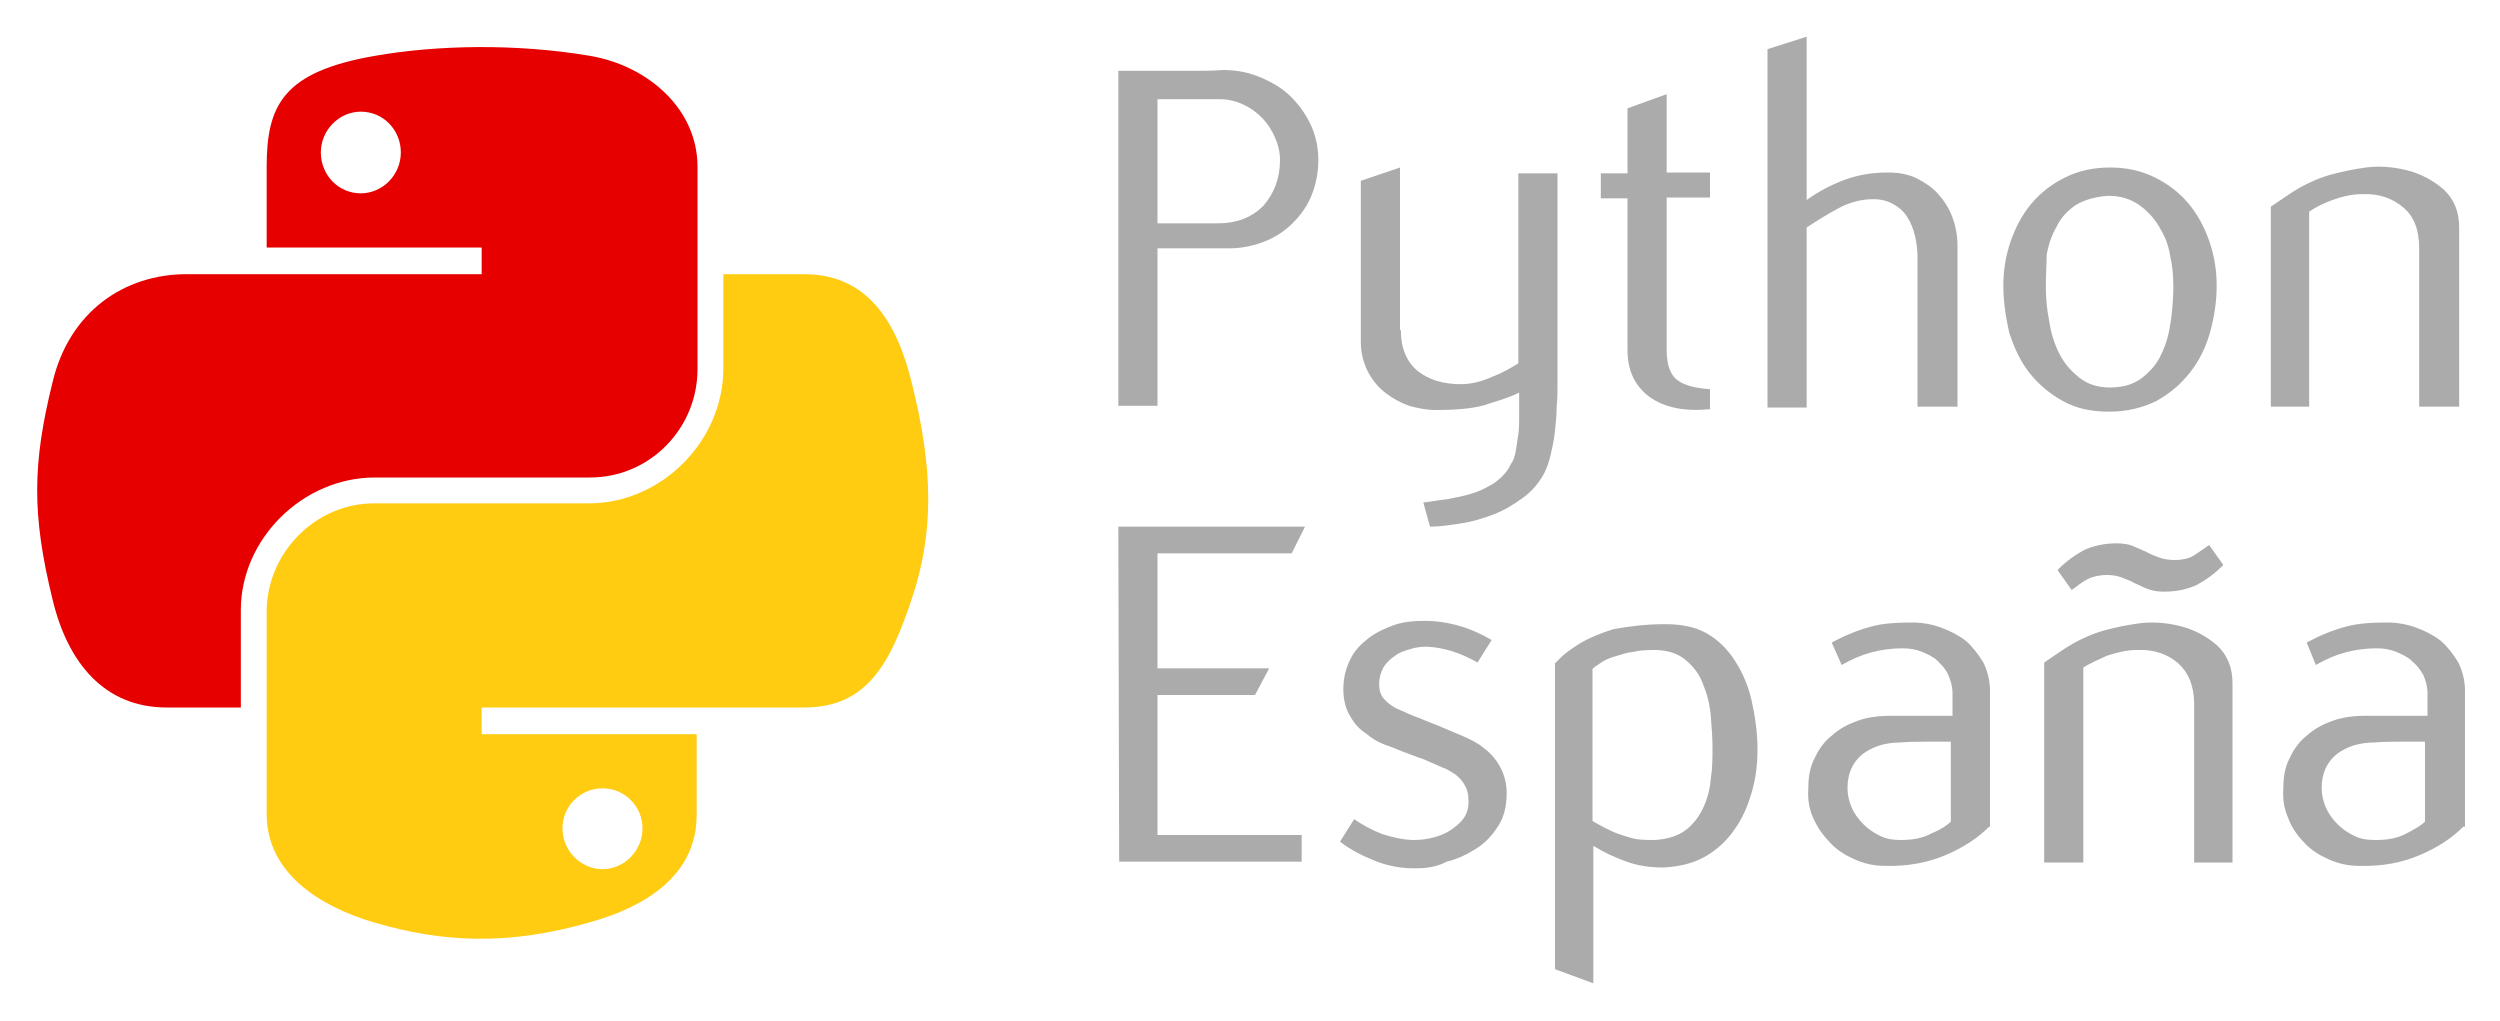
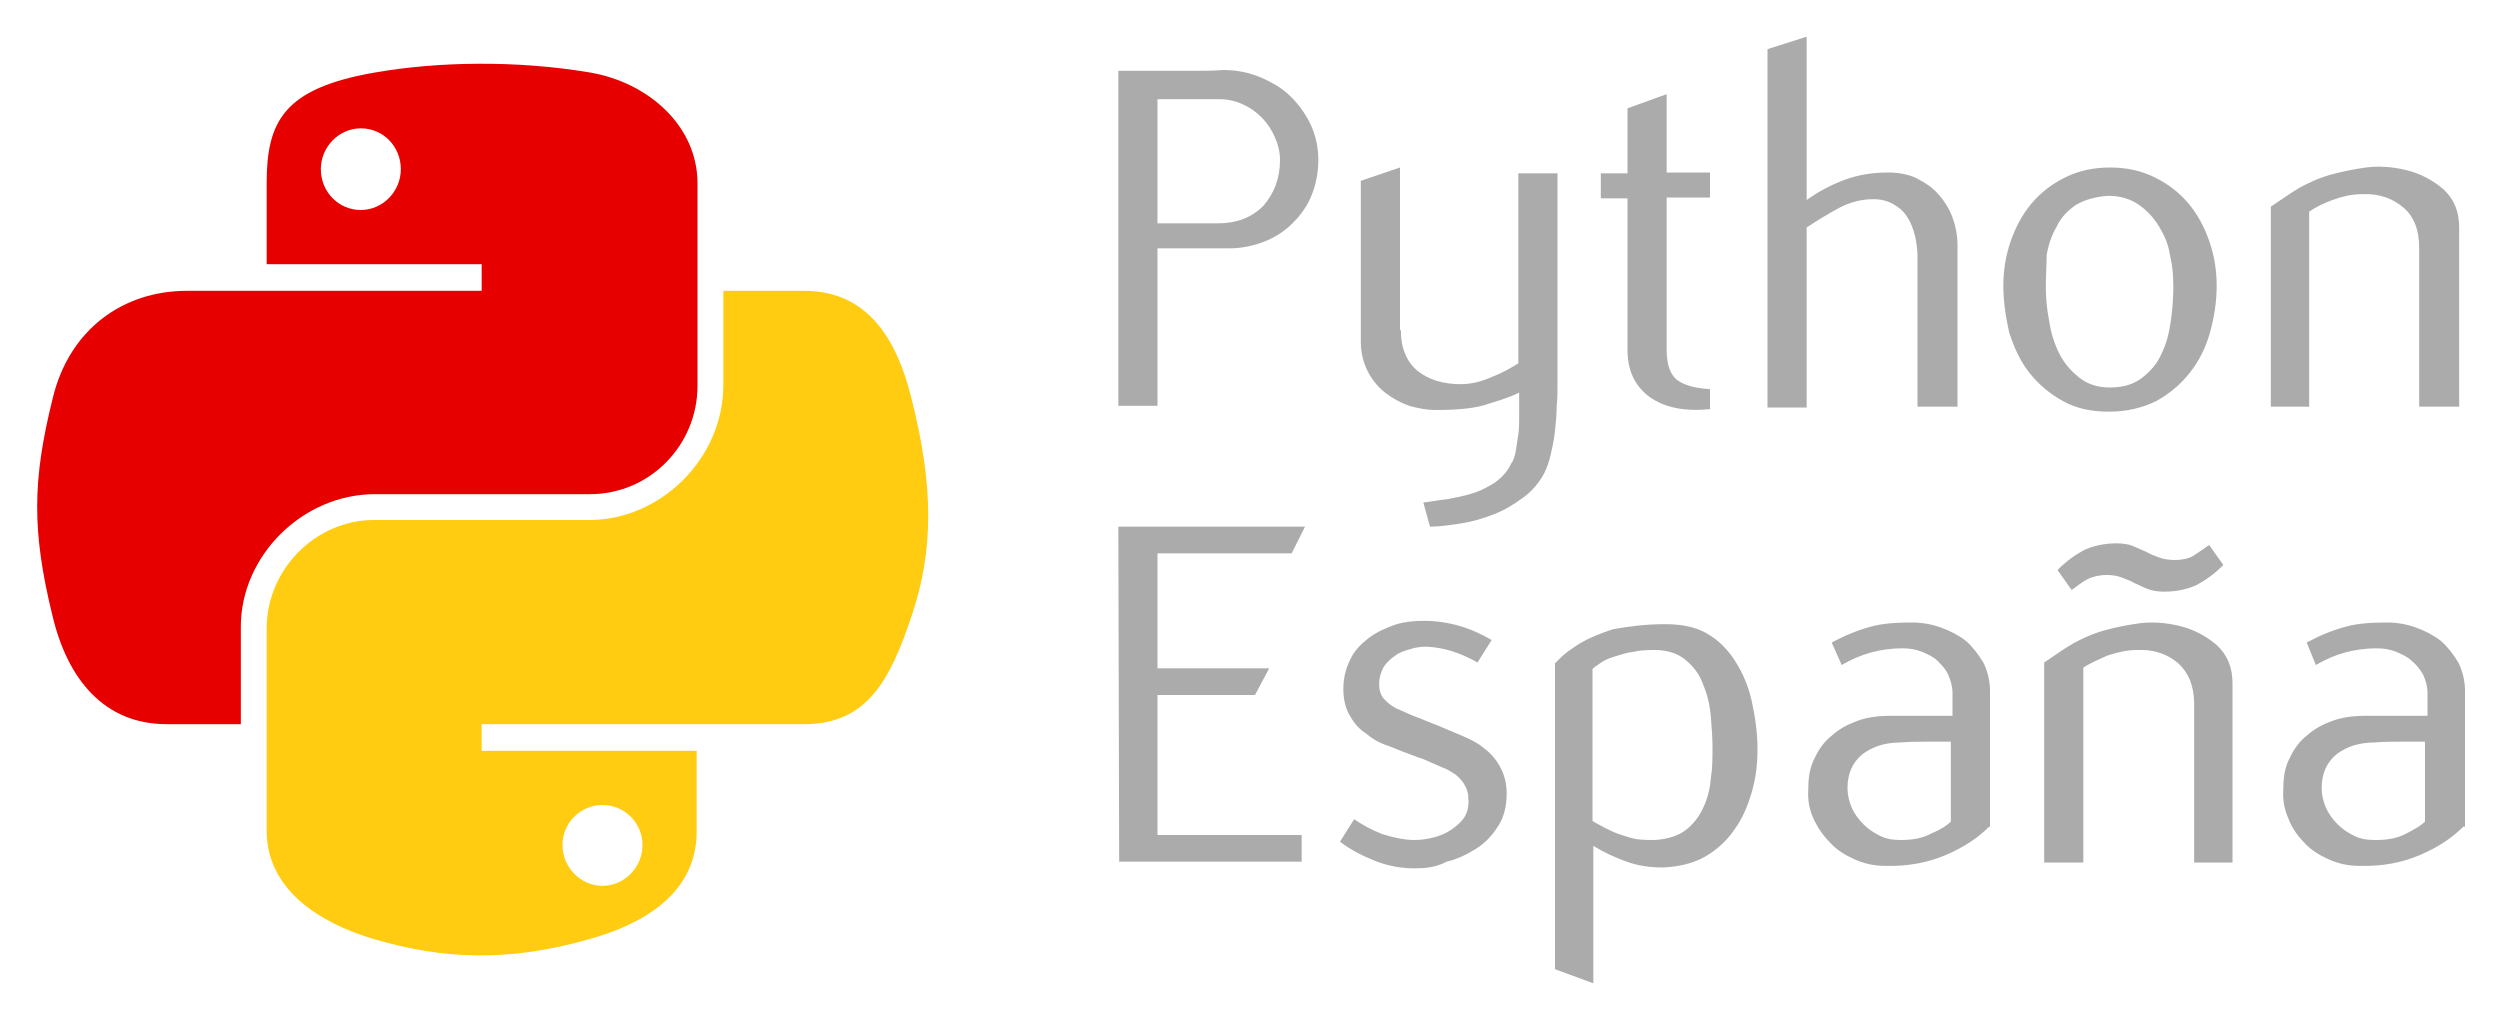
<svg xmlns="http://www.w3.org/2000/svg" version="1.1" id="Layer_1" x="0px" y="0px" viewBox="0 0 300 122.4" style="enable-background:new 0 0 300 122.4;" xml:space="preserve">
-   <style type="text/css">
+   <defs id="defs11" />
+   <style type="text/css" id="style2">
	.st0{fill:#FFCC12;}
	.st1{fill:#E60000;}
	.st2{fill:#ABABAB;}
</style>
-   <path id="XMLID_47_" class="st0" d="M67.5,99.4c0-2.7,2.2-4.8,4.8-4.8c2.7,0,4.8,2.2,4.8,4.8c0,2.7-2.2,4.9-4.8,4.9  C69.7,104.3,67.5,102.1,67.5,99.4 M83.6,97.8v-9.7H57.8v-3.2h38.7c7.5,0,10.3-5.2,12.9-13c2.7-8,2.6-15.7,0-26  c-1.8-7.4-5.4-13-12.9-13h-9.7v11.3c0,8.8-7.5,16.2-16.1,16.2H44.9c-7.1,0-12.9,6-12.9,13v24.3c0,6.9,6.1,11,12.9,13  c8.2,2.4,16,2.8,25.8,0C77.2,108.9,83.6,105.2,83.6,97.8z" />
-   <path id="XMLID_44_" class="st1" d="M38.5,18.3c0-2.7,2.2-4.9,4.8-4.9c2.7,0,4.8,2.2,4.8,4.9c0,2.7-2.2,4.9-4.8,4.9  C40.6,23.2,38.5,21,38.5,18.3 M32,20v9.7h25.8v3.2H22.4c-7.5,0-14.1,4.5-16.1,13c-2.4,9.7-2.5,15.8,0,26c1.8,7.6,6.2,13,13.7,13h8.9  V73.2c0-8.5,7.4-15.9,16.1-15.9h25.8c7.2,0,12.9-5.9,12.9-13V20c0-6.9-5.9-12.1-12.9-13.3c-8.9-1.5-18.4-1.3-25.8,0  C34,8.6,32,12.6,32,20z" />
+   <path id="XMLID_47_" class="st0" d="m 67.5,101.4 c 0,-2.7 2.2,-4.8 4.8,-4.8 2.7,0 4.8,2.2 4.8,4.8 0,2.7 -2.2,4.9 -4.8,4.9 -2.6,0 -4.8,-2.2 -4.8,-4.9 M 83.6,99.8 V 90.1 H 57.8 v -3.2 h 38.7 c 7.5,0 10.3,-5.2 12.9,-13 2.7,-8 2.6,-15.7 0,-26 -1.8,-7.4 -5.4,-13 -12.9,-13 h -9.7 v 11.3 c 0,8.8 -7.5,16.2 -16.1,16.2 H 44.9 c -7.1,0 -12.9,6 -12.9,13 v 24.3 c 0,6.9 6.1,11 12.9,13 8.2,2.4 16,2.8 25.8,0 6.5,-1.8 12.9,-5.5 12.9,-12.9 z" />
+   <path id="XMLID_44_" class="st1" d="m 38.5,20.3 c 0,-2.7 2.2,-4.9 4.8,-4.9 2.7,0 4.8,2.2 4.8,4.9 0,2.7 -2.2,4.9 -4.8,4.9 -2.7,0 -4.8,-2.2 -4.8,-4.9 M 32,22 v 9.7 h 25.8 v 3.2 H 22.4 c -7.5,0 -14.1,4.5 -16.1,13 -2.4,9.7 -2.5,15.8 0,26 1.8,7.6 6.2,13 13.7,13 h 8.9 V 75.2 c 0,-8.5 7.4,-15.9 16.1,-15.9 h 25.8 c 7.2,0 12.9,-5.9 12.9,-13 V 22 C 83.7,15.1 77.8,9.9 70.8,8.7 61.9,7.2 52.4,7.4 45,8.7 34,10.6 32,14.6 32,22 Z" />
  <path id="XMLID_33_" class="st2" d="M295.6,99.2c-1.4,1.4-3.1,2.5-5.2,3.4c-2.1,0.9-4.5,1.4-7.4,1.3c-1.3,0-2.5-0.3-3.6-0.8  c-1.1-0.5-2.1-1.1-2.9-2c-0.8-0.8-1.5-1.8-1.9-2.9c-0.5-1.1-0.7-2.3-0.6-3.6c0-1.4,0.2-2.6,0.8-3.7c0.5-1.1,1.2-2,2.1-2.7  c0.9-0.8,1.9-1.3,3-1.7c1.1-0.4,2.4-0.6,3.8-0.6h7.6v-2.7c0-0.8-0.2-1.5-0.5-2.2c-0.4-0.7-0.8-1.2-1.4-1.7c-0.5-0.5-1.2-0.8-1.9-1.1  c-0.8-0.3-1.5-0.4-2.3-0.4c-1.4,0-2.7,0.2-3.8,0.5c-1.1,0.3-2.3,0.8-3.5,1.5l-1.1-2.7c1.7-0.9,3.2-1.5,4.7-1.9  c1.4-0.4,3.1-0.5,5-0.5c1.1,0,2.3,0.2,3.4,0.6c1.1,0.4,2.1,0.9,3,1.6c0.8,0.7,1.5,1.6,2.1,2.6c0.5,1,0.8,2.2,0.8,3.4V99.2z   M291,98.6V89h-2.7c-1.1,0-2.2,0-3.4,0.1c-1.8,0-3.3,0.5-4.5,1.4c-1.2,1-1.8,2.3-1.8,4.1c0,0.8,0.2,1.6,0.5,2.3  c0.3,0.7,0.8,1.4,1.4,2c0.6,0.6,1.2,1,2,1.4c0.8,0.4,1.6,0.5,2.6,0.5c1.4,0,2.6-0.2,3.7-0.8C289.8,99.5,290.6,99,291,98.6z   M268,103.5h-4.7v-19c0-2.2-0.7-3.8-1.9-4.9c-1.3-1.1-2.9-1.7-5-1.6c-1.2,0-2.4,0.3-3.6,0.7c-1.1,0.5-2,0.9-2.8,1.4v23.4h-4.7v-24  c1.2-0.8,2.3-1.6,3.5-2.3c1.1-0.6,2.4-1.2,3.9-1.6c1.1-0.3,2.5-0.6,4-0.8c1.5-0.2,3.1-0.1,4.8,0.3c1.7,0.4,3.2,1.2,4.5,2.3  c1.3,1.2,1.9,2.7,1.9,4.6V103.5z M252.8,69c-0.9,0-1.7,0.2-2.3,0.5c-0.6,0.3-1.2,0.8-1.9,1.3l-1.7-2.4c1.1-1.1,2.1-1.8,3.2-2.4  c1.1-0.5,2.4-0.8,3.9-0.8c0.7,0,1.4,0.1,1.9,0.3c0.5,0.2,1.1,0.5,1.6,0.7c0.5,0.3,1.1,0.5,1.6,0.7c0.5,0.2,1.2,0.3,1.9,0.3  c0.9,0,1.7-0.2,2.2-0.5c0.6-0.4,1.2-0.8,1.9-1.3l1.7,2.4c-1.1,1.1-2.1,1.8-3.2,2.4c-1.1,0.5-2.4,0.8-3.9,0.8c-0.7,0-1.4-0.1-1.9-0.3  c-0.6-0.2-1.1-0.5-1.6-0.7c-0.5-0.3-1.1-0.5-1.6-0.7C254.1,69.1,253.5,69,252.8,69L252.8,69z M238.7,99.2c-1.4,1.4-3.1,2.5-5.2,3.4  c-2.1,0.9-4.6,1.4-7.4,1.3c-1.3,0-2.5-0.3-3.6-0.8c-1.1-0.5-2.1-1.1-2.9-2c-0.8-0.8-1.5-1.8-2-2.9c-0.5-1.1-0.7-2.3-0.6-3.6  c0-1.4,0.2-2.6,0.8-3.7c0.5-1.1,1.2-2,2.1-2.7c0.9-0.8,1.9-1.3,3-1.7c1.1-0.4,2.4-0.6,3.8-0.6h7.6v-2.7c0-0.8-0.2-1.5-0.5-2.2  c-0.3-0.7-0.8-1.2-1.3-1.7c-0.5-0.5-1.2-0.8-1.9-1.1c-0.8-0.3-1.5-0.4-2.3-0.4c-1.4,0-2.7,0.2-3.8,0.5c-1.1,0.3-2.3,0.8-3.5,1.5  l-1.2-2.7c1.7-0.9,3.2-1.5,4.7-1.9c1.4-0.4,3.1-0.5,5-0.5c1.1,0,2.3,0.2,3.4,0.6c1.1,0.4,2.1,0.9,3,1.6c0.8,0.7,1.5,1.6,2.1,2.6  c0.5,1,0.8,2.2,0.8,3.4V99.2z M234.1,98.6V89h-2.7c-1.1,0-2.2,0-3.4,0.1c-1.8,0-3.3,0.5-4.5,1.4c-1.2,1-1.8,2.3-1.8,4.1  c0,0.8,0.2,1.6,0.5,2.3c0.3,0.7,0.8,1.4,1.4,2c0.6,0.6,1.2,1,2,1.4c0.8,0.4,1.6,0.5,2.5,0.5c1.4,0,2.6-0.2,3.7-0.8  C233,99.5,233.7,99,234.1,98.6z M199.8,74.9c1.9,0,3.6,0.3,5,1.1c1.4,0.8,2.5,1.9,3.4,3.3c0.9,1.4,1.6,3,2,4.8  c0.4,1.8,0.7,3.8,0.7,5.8c0,1.8-0.2,3.5-0.7,5.2c-0.5,1.7-1.1,3.1-2.1,4.5c-0.9,1.3-2.1,2.4-3.5,3.2c-1.4,0.8-3.1,1.2-5,1.3  c-1.6,0-3-0.2-4.4-0.7c-1.4-0.5-2.7-1.1-4-1.9v16.5l-4.6-1.7l0-36.7c0,0,0.2-0.2,0.7-0.7c0.5-0.5,1.2-1,2.3-1.7c1-0.6,2.4-1.2,4-1.7  C195.3,75.2,197.3,74.9,199.8,74.9L199.8,74.9z M198.6,100.8c1.5-0.1,2.8-0.5,3.7-1.2c0.9-0.7,1.6-1.6,2.1-2.7  c0.5-1.1,0.8-2.2,0.9-3.5c0.2-1.2,0.2-2.5,0.2-3.7c0-1.2-0.1-2.4-0.2-3.7c-0.1-1.3-0.4-2.6-0.9-3.8c-0.4-1.2-1.1-2.1-2-2.9  c-0.9-0.8-2-1.2-3.5-1.3c-1,0-1.9,0-2.8,0.2c-0.9,0.1-1.7,0.4-2.4,0.6c-0.7,0.2-1.3,0.5-1.7,0.8c-0.4,0.3-0.8,0.5-0.9,0.7v18.2  c0.4,0.3,0.9,0.5,1.4,0.8c0.6,0.3,1.2,0.6,1.8,0.8c0.7,0.2,1.4,0.5,2.1,0.6C197.2,100.8,197.9,100.8,198.6,100.8z M169.7,104.2  c-1.6,0-3.2-0.3-4.7-0.9c-1.5-0.6-2.9-1.3-4.2-2.3l1.7-2.7c1,0.7,2.1,1.3,3.4,1.8c1.3,0.4,2.6,0.7,3.8,0.7c0.8,0,1.5-0.1,2.3-0.3  c0.8-0.2,1.5-0.5,2.1-0.9c0.6-0.4,1.2-0.9,1.6-1.5c0.4-0.6,0.6-1.4,0.5-2.3c0-0.7-0.2-1.2-0.5-1.7c-0.3-0.5-0.7-0.9-1.1-1.2  c-0.5-0.3-0.9-0.6-1.5-0.8c-0.5-0.2-1.1-0.5-1.6-0.7c-0.4-0.2-0.9-0.4-1.3-0.5c-0.4-0.2-0.9-0.3-1.3-0.5c-0.9-0.3-1.7-0.7-2.6-1  c-0.9-0.3-1.7-0.8-2.4-1.4c-0.8-0.5-1.4-1.2-1.9-2.1c-0.5-0.8-0.8-1.9-0.8-3.2s0.3-2.5,0.8-3.5c0.5-1.1,1.3-1.9,2.2-2.6  c0.9-0.7,2-1.2,3.1-1.6c1.2-0.4,2.4-0.5,3.6-0.5c1.4,0,2.8,0.2,4.2,0.6c1.4,0.4,2.7,1,3.9,1.7l-1.7,2.7c-2.1-1.2-4.1-1.8-6.1-1.9  c-0.7,0-1.4,0.1-2,0.3c-0.7,0.2-1.3,0.4-1.8,0.8c-0.6,0.4-1,0.8-1.4,1.4c-0.3,0.6-0.5,1.2-0.5,2c0,0.8,0.2,1.4,0.7,1.9  c0.5,0.5,1,0.9,1.8,1.2c0.7,0.3,1.5,0.7,2.4,1c0.9,0.4,1.8,0.7,2.7,1.1c0.9,0.4,1.7,0.7,2.6,1.1c0.9,0.4,1.7,0.8,2.4,1.4  c0.8,0.6,1.4,1.3,1.9,2.2c0.5,0.9,0.8,2,0.8,3.2c0,1.5-0.3,2.8-1,3.9c-0.7,1.1-1.5,2-2.6,2.7c-1.1,0.7-2.3,1.3-3.6,1.6  C172.3,104.1,171,104.2,169.7,104.2z M156.6,63.2l-1.6,3.2h-16.1v13.8h13.4l-1.7,3.2h-11.7v16.8h17.3v3.2h-21.9l-0.1-40.2  L156.6,63.2z" />
  <path id="XMLID_24_" class="st2" d="M294.9,48.8h-4.6v-19c0-2.2-0.6-3.8-1.9-4.9c-1.3-1.1-2.9-1.7-5-1.6c-1.2,0-2.4,0.3-3.5,0.7  c-1.1,0.4-2.1,0.9-2.8,1.4v23.4h-4.6v-24c1.2-0.8,2.3-1.6,3.5-2.3c1.1-0.6,2.4-1.2,3.9-1.6c1.2-0.3,2.5-0.6,4-0.8  c1.5-0.2,3.1-0.1,4.8,0.3c1.7,0.4,3.2,1.2,4.5,2.3c1.3,1.2,1.9,2.7,1.9,4.6V48.8z M240.4,34.3c0-1.9,0.3-3.7,0.9-5.4  c0.6-1.7,1.4-3.2,2.5-4.5c1.1-1.3,2.4-2.3,4-3.1c1.6-0.8,3.4-1.2,5.4-1.2c2,0,3.8,0.4,5.4,1.2c1.6,0.8,2.9,1.8,4,3.1  c1.1,1.3,1.9,2.8,2.5,4.5c0.6,1.7,0.9,3.5,0.9,5.4c0,1.9-0.3,3.8-0.8,5.6c-0.5,1.8-1.3,3.4-2.4,4.8c-1.1,1.4-2.4,2.5-4,3.4  c-1.6,0.8-3.5,1.3-5.7,1.3c-2.2,0-4-0.4-5.6-1.3c-1.6-0.9-2.9-2-4-3.4c-1.1-1.4-1.8-3-2.4-4.8C240.7,38.1,240.4,36.2,240.4,34.3z   M245.5,34.3c0,1.4,0.1,2.7,0.4,4.2c0.2,1.4,0.6,2.7,1.2,3.9c0.6,1.2,1.4,2.1,2.4,2.9c1,0.8,2.2,1.2,3.7,1.2c1.6,0,2.9-0.4,3.9-1.2  c1-0.8,1.8-1.7,2.3-2.9c0.6-1.2,0.9-2.5,1.1-3.9c0.2-1.4,0.3-2.8,0.3-4.1c0-1.3-0.1-2.5-0.4-3.8c-0.2-1.3-0.7-2.4-1.3-3.4  c-0.6-1-1.4-1.9-2.4-2.6c-1-0.7-2.2-1.1-3.7-1.1c-1.6,0.1-2.9,0.5-3.9,1.1c-1,0.7-1.8,1.5-2.3,2.6c-0.6,1-1,2.2-1.2,3.4  C245.6,31.7,245.5,33,245.5,34.3L245.5,34.3z M234.8,48.8h-4.7v-18c0-0.8-0.1-1.6-0.3-2.5c-0.2-0.8-0.5-1.6-0.9-2.2  c-0.4-0.7-1-1.2-1.7-1.6c-0.7-0.4-1.5-0.6-2.4-0.6c-1.5,0-2.9,0.4-4.2,1.1c-1.3,0.7-2.6,1.5-3.8,2.3v21.6h-4.7v-43l4.7-1.5v19.6  c1.4-1,2.9-1.8,4.5-2.4c1.6-0.6,3.3-0.9,5.3-0.9c1.2,0,2.4,0.2,3.4,0.7c1,0.5,1.9,1.1,2.6,1.9c0.7,0.8,1.3,1.7,1.7,2.8  c0.4,1.1,0.6,2.2,0.6,3.4V48.8z M195.3,23.8h-3.2v-3h3.2V13l4.7-1.7v9.4h5.2v3h-5.2V42c0,1.9,0.5,3.1,1.4,3.7c0.9,0.6,2.2,0.9,3.8,1  v2.4c-3.1,0.3-5.5-0.2-7.3-1.5c-1.7-1.3-2.6-3.1-2.6-5.6V23.8z M168.1,39.6c0,2.2,0.7,3.8,2,4.9c1.4,1.1,3.1,1.6,5.2,1.6  c1.2,0,2.5-0.3,3.8-0.9c1.3-0.5,2.3-1.1,3.1-1.6V20.8h4.7v25.3c0,0.8,0,1.7-0.1,2.7c0,1-0.1,1.9-0.2,2.9c-0.1,1-0.3,1.9-0.5,2.8  c-0.2,0.9-0.5,1.7-0.8,2.3c-0.6,1.1-1.4,2.1-2.5,2.9c-1.1,0.8-2.2,1.5-3.5,2c-1.3,0.5-2.6,0.9-3.9,1.1c-1.3,0.2-2.6,0.4-3.8,0.4  l-0.8-2.9c0.9-0.1,1.9-0.3,2.9-0.4c1-0.2,2.1-0.4,3-0.7c1-0.3,1.9-0.8,2.7-1.3c0.8-0.6,1.5-1.3,1.9-2.2c0.3-0.4,0.5-1,0.6-1.6  c0.1-0.7,0.2-1.3,0.3-2c0.1-0.7,0.1-1.3,0.1-2c0-0.7,0-1.2,0-1.8c0-0.3,0-0.5,0-0.6c0-0.1,0-0.3,0-0.6c-0.7,0.4-1.9,0.8-3.5,1.3  c-1.6,0.6-3.8,0.8-6.5,0.8c-1.1,0-2.1-0.2-3.2-0.5c-1.1-0.4-2-0.9-2.9-1.6c-0.9-0.7-1.6-1.6-2.1-2.6c-0.5-1-0.8-2.2-0.8-3.4V21.7  l4.7-1.6V39.6L168.1,39.6z M138.9,29.9v18.8h-4.7V8.5h8.5c1.5,0,2.9,0,4.1-0.1c1.6,0,3.1,0.3,4.5,0.9c1.4,0.6,2.6,1.3,3.6,2.3  c1,1,1.8,2.1,2.4,3.4c0.6,1.3,0.9,2.7,0.9,4.2c0,1.5-0.3,3-0.8,4.2c-0.5,1.3-1.3,2.4-2.3,3.4c-0.9,0.9-2.1,1.7-3.4,2.2  c-1.3,0.5-2.7,0.8-4.2,0.8H138.9z M153.6,19.2c0-0.9-0.2-1.8-0.6-2.7c-0.4-0.9-0.9-1.7-1.6-2.4c-0.7-0.7-1.4-1.2-2.3-1.6  c-0.9-0.4-1.8-0.6-2.8-0.6h-7.4v14.9h7.3c2.2,0,4-0.7,5.4-2.1C152.9,23.2,153.6,21.4,153.6,19.2z" />
</svg>
